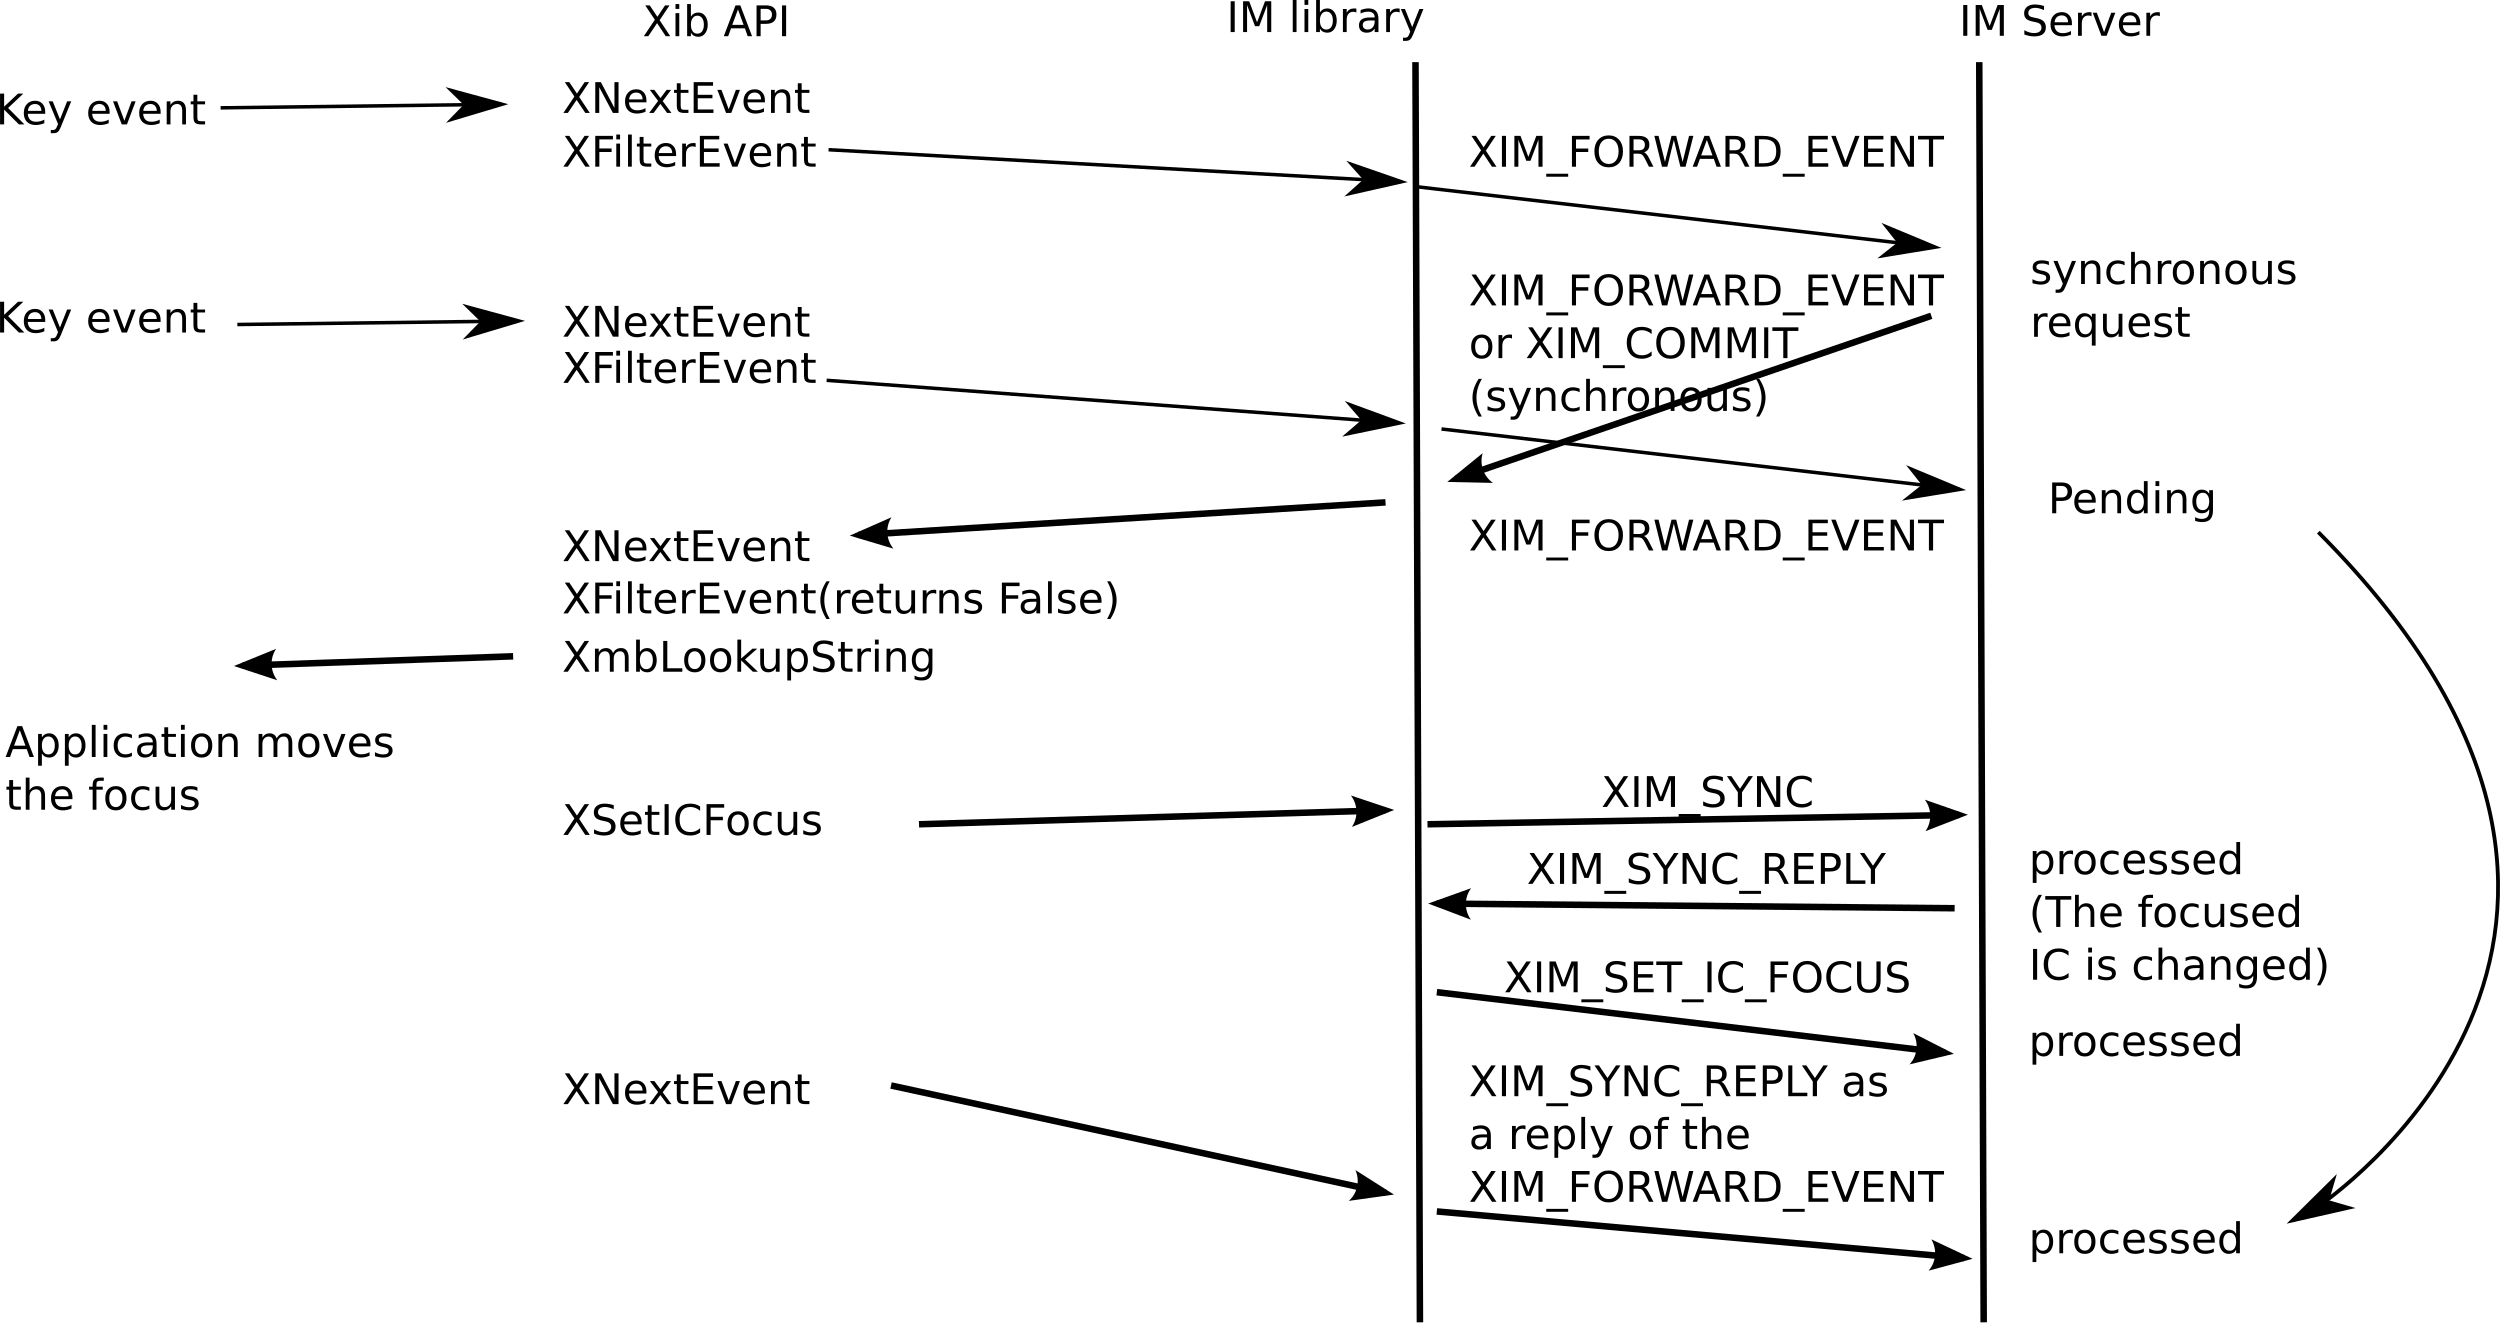
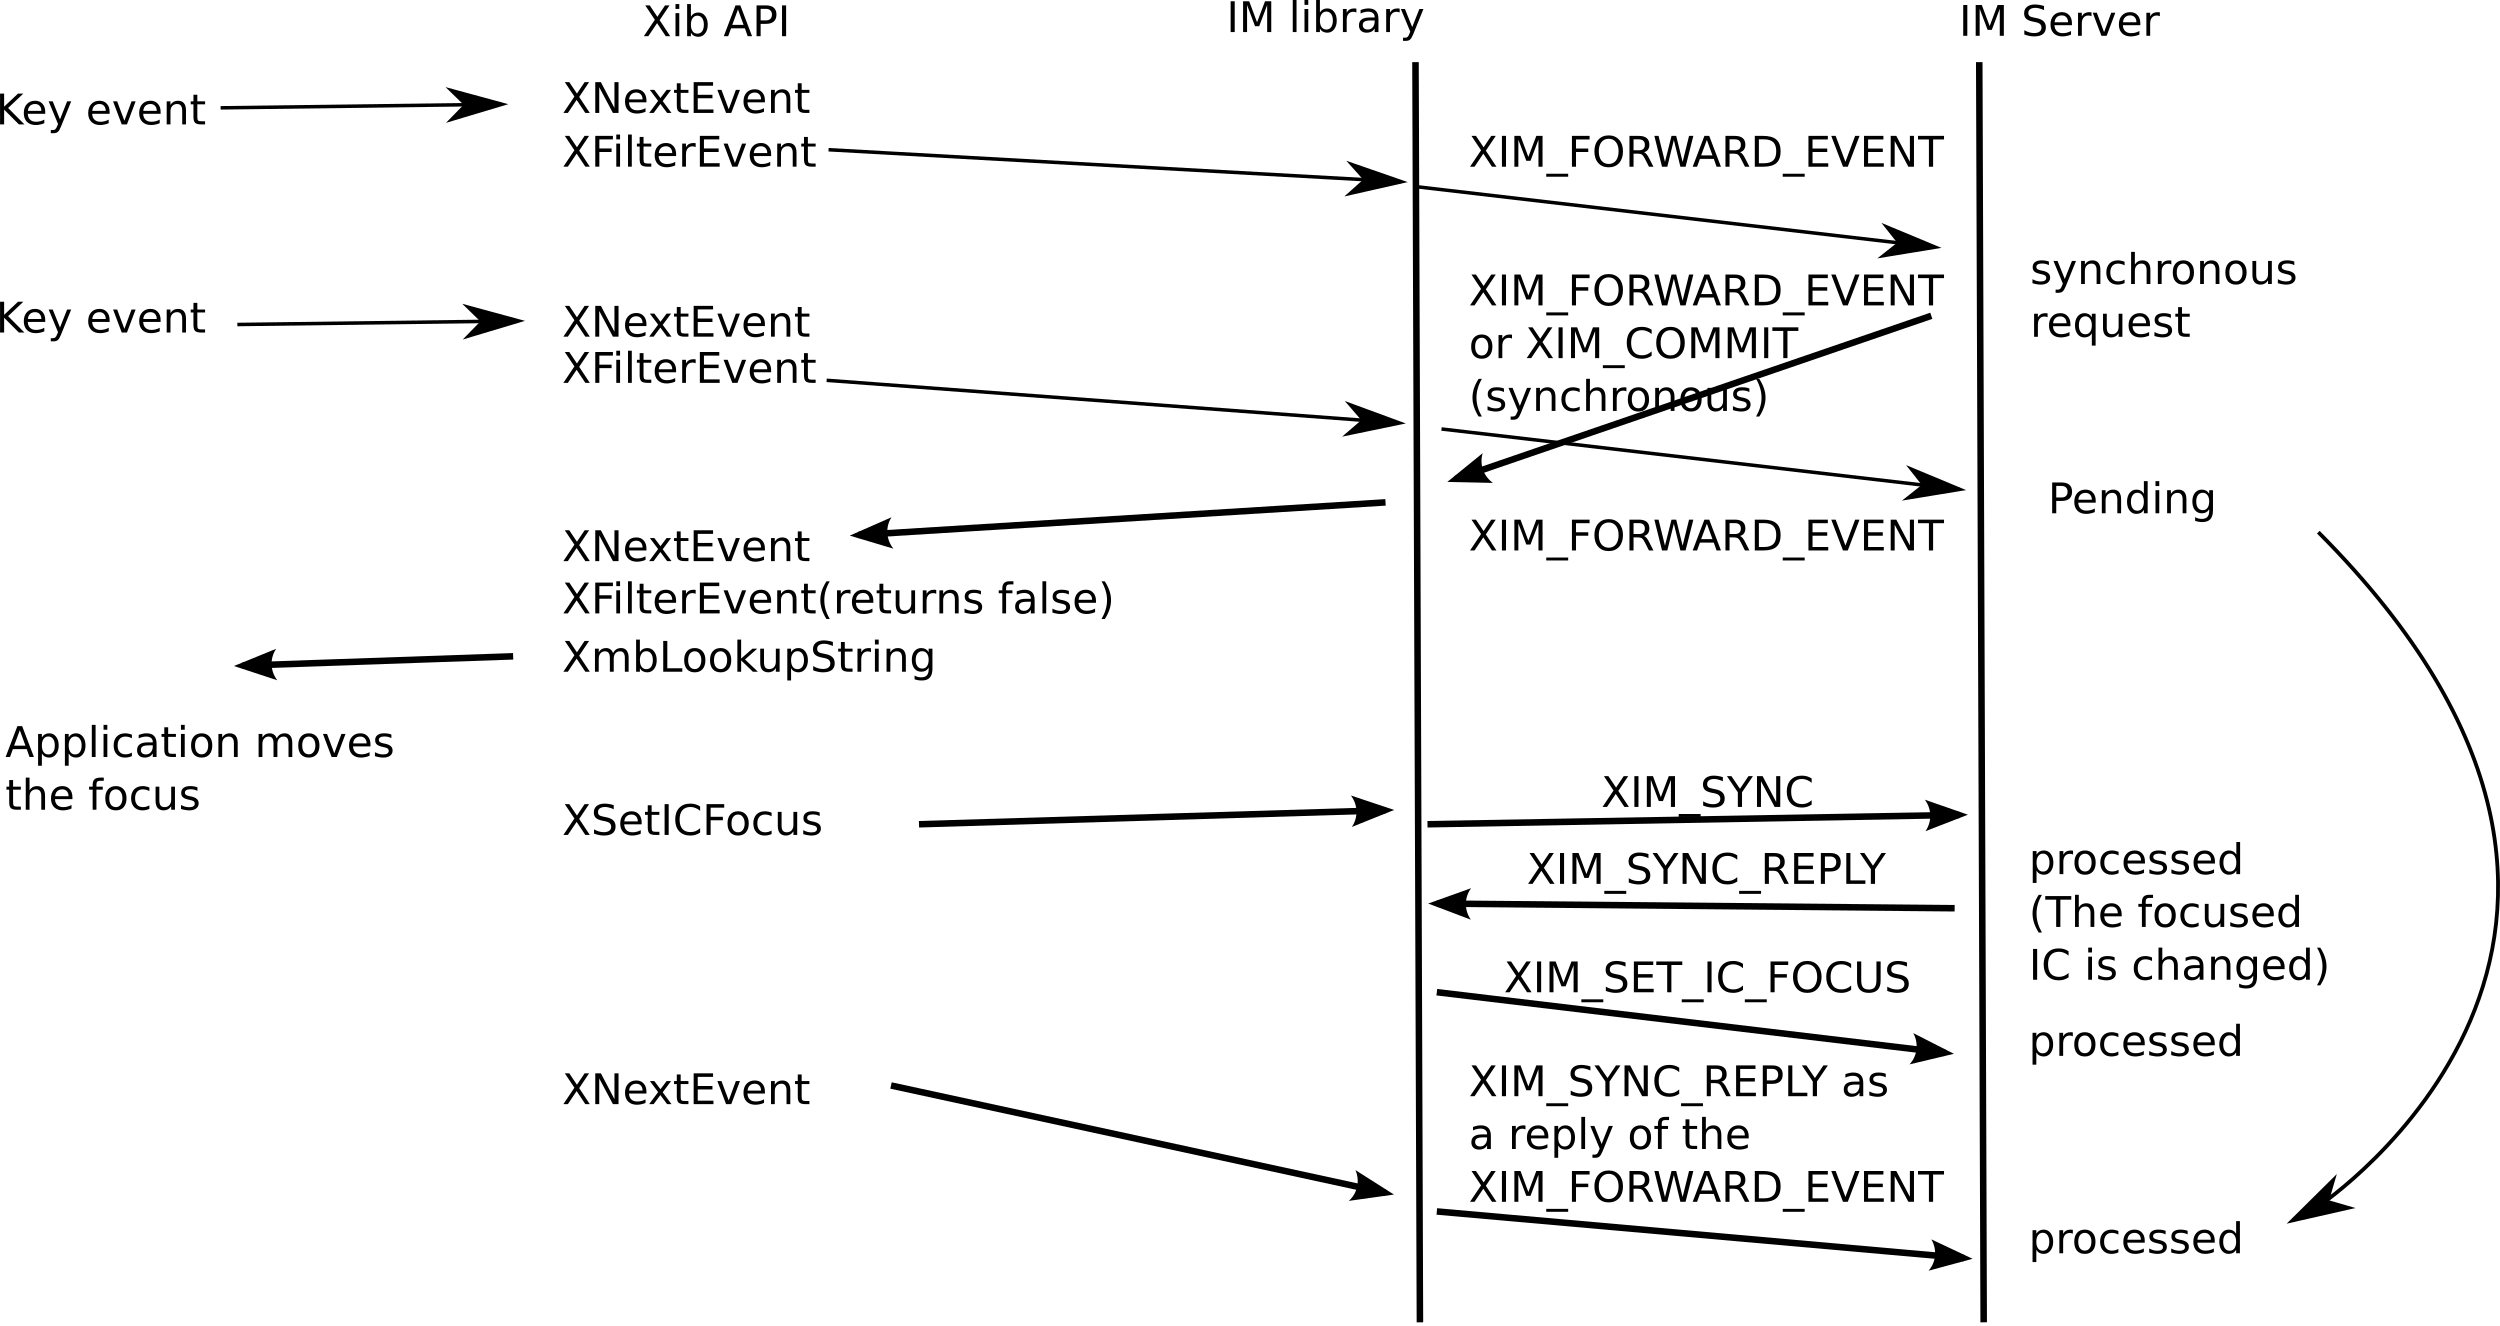
<svg xmlns="http://www.w3.org/2000/svg" width="382.789" height="202.966" id="svg2" version="1.1">
  <defs id="defs4">
    <marker orient="auto" refY="0" refX="0" id="Arrow2Mstart" style="overflow:visible">
      <path id="path4867" style="font-size:12px;fill-rule:evenodd;stroke-width:0.625;stroke-linejoin:round" d="M 8.719,4.034 -2.207,0.016 8.719,-4.002 c -1.745,2.372 -1.735,5.617 -6e-7,8.035 z" transform="scale(0.6,0.6)" />
    </marker>
    <marker orient="auto" refY="0" refX="0" id="Arrow2Mend" style="overflow:visible">
      <path id="path4870" style="font-size:12px;fill-rule:evenodd;stroke-width:0.625;stroke-linejoin:round" d="M 8.719,4.034 -2.207,0.016 8.719,-4.002 c -1.745,2.372 -1.735,5.617 -6e-7,8.035 z" transform="scale(-0.6,-0.6)" />
    </marker>
    <marker orient="auto" refY="0" refX="0" id="Arrow1Send" style="overflow:visible">
      <path id="path4858" d="M 0,0 5,-5 -12.5,0 5,5 0,0 z" style="fill-rule:evenodd;stroke:#000000;stroke-width:1pt;marker-start:none" transform="matrix(-0.2,0,0,-0.2,-1.2,0)" />
    </marker>
    <marker orient="auto" refY="0" refX="0" id="Arrow1Lstart" style="overflow:visible">
      <path id="path3946" d="M 0,0 5,-5 -12.5,0 5,5 0,0 z" style="fill-rule:evenodd;stroke:#000000;stroke-width:1pt;marker-start:none" transform="matrix(0.8,0,0,0.8,10,0)" />
    </marker>
    <marker orient="auto" refY="0" refX="0" id="Arrow1Lend" style="overflow:visible">
      <path id="path3949" d="M 0,0 5,-5 -12.5,0 5,5 0,0 z" style="fill-rule:evenodd;stroke:#000000;stroke-width:1pt;marker-start:none" transform="matrix(-0.8,0,0,-0.8,-10,0)" />
    </marker>
    <marker orient="auto" refY="0" refX="0" id="Arrow1Lend-6" style="overflow:visible">
      <path id="path3949-6" d="M 0,0 5,-5 -12.5,0 5,5 0,0 z" style="fill-rule:evenodd;stroke:#000000;stroke-width:1pt;marker-start:none" transform="matrix(-0.8,0,0,-0.8,-10,0)" />
    </marker>
    <marker orient="auto" refY="0" refX="0" id="Arrow1Lend-1" style="overflow:visible">
      <path id="path3949-1" d="M 0,0 5,-5 -12.5,0 5,5 0,0 z" style="fill-rule:evenodd;stroke:#000000;stroke-width:1pt;marker-start:none" transform="matrix(-0.8,0,0,-0.8,-10,0)" />
    </marker>
    <marker orient="auto" refY="0" refX="0" id="Arrow1Lend-9" style="overflow:visible">
      <path id="path3949-69" d="M 0,0 5,-5 -12.5,0 5,5 0,0 z" style="fill-rule:evenodd;stroke:#000000;stroke-width:1pt;marker-start:none" transform="matrix(-0.8,0,0,-0.8,-10,0)" />
    </marker>
    <marker orient="auto" refY="0" refX="0" id="Arrow1Lend-5" style="overflow:visible">
      <path id="path3949-4" d="M 0,0 5,-5 -12.5,0 5,5 0,0 z" style="fill-rule:evenodd;stroke:#000000;stroke-width:1pt;marker-start:none" transform="matrix(-0.8,0,0,-0.8,-10,0)" />
    </marker>
    <marker orient="auto" refY="0" refX="0" id="Arrow1Lend-52" style="overflow:visible">
      <path id="path3949-44" d="M 0,0 5,-5 -12.5,0 5,5 0,0 z" style="fill-rule:evenodd;stroke:#000000;stroke-width:1pt;marker-start:none" transform="matrix(-0.8,0,0,-0.8,-10,0)" />
    </marker>
    <marker orient="auto" refY="0" refX="0" id="Arrow1Lend-0" style="overflow:visible">
      <path id="path3949-7" d="M 0,0 5,-5 -12.5,0 5,5 0,0 z" style="fill-rule:evenodd;stroke:#000000;stroke-width:1pt;marker-start:none" transform="matrix(-0.8,0,0,-0.8,-10,0)" />
    </marker>
    <marker orient="auto" refY="0" refX="0" id="Arrow1Lend-0-8" style="overflow:visible">
      <path id="path3949-7-3" d="M 0,0 5,-5 -12.5,0 5,5 0,0 z" style="fill-rule:evenodd;stroke:#000000;stroke-width:1pt;marker-start:none" transform="matrix(-0.8,0,0,-0.8,-10,0)" />
    </marker>
    <marker orient="auto" refY="0" refX="0" id="Arrow1Lend-0-9" style="overflow:visible">
      <path id="path3949-7-9" d="M 0,0 5,-5 -12.5,0 5,5 0,0 z" style="fill-rule:evenodd;stroke:#000000;stroke-width:1pt;marker-start:none" transform="matrix(-0.8,0,0,-0.8,-10,0)" />
    </marker>
    <marker orient="auto" refY="0" refX="0" id="Arrow1Lend-0-9-9" style="overflow:visible">
      <path id="path3949-7-9-5" d="M 0,0 5,-5 -12.5,0 5,5 0,0 z" style="fill-rule:evenodd;stroke:#000000;stroke-width:1pt;marker-start:none" transform="matrix(-0.8,0,0,-0.8,-10,0)" />
    </marker>
    <marker orient="auto" refY="0" refX="0" id="Arrow1Lend-0-9-1" style="overflow:visible">
      <path id="path3949-7-9-1" d="M 0,0 5,-5 -12.5,0 5,5 0,0 z" style="fill-rule:evenodd;stroke:#000000;stroke-width:1pt;marker-start:none" transform="matrix(-0.8,0,0,-0.8,-10,0)" />
    </marker>
    <marker orient="auto" refY="0" refX="0" id="Arrow1Lend-0-5" style="overflow:visible">
      <path id="path3949-7-5" d="M 0,0 5,-5 -12.5,0 5,5 0,0 z" style="fill-rule:evenodd;stroke:#000000;stroke-width:1pt;marker-start:none" transform="matrix(-0.8,0,0,-0.8,-10,0)" />
    </marker>
    <marker orient="auto" refY="0" refX="0" id="Arrow1Lend-0-6" style="overflow:visible">
      <path id="path3949-7-7" d="M 0,0 5,-5 -12.5,0 5,5 0,0 z" style="fill-rule:evenodd;stroke:#000000;stroke-width:1pt;marker-start:none" transform="matrix(-0.8,0,0,-0.8,-10,0)" />
    </marker>
    <marker orient="auto" refY="0" refX="0" id="Arrow1Lend-0-0" style="overflow:visible">
      <path id="path3949-7-39" d="M 0,0 5,-5 -12.5,0 5,5 0,0 z" style="fill-rule:evenodd;stroke:#000000;stroke-width:1pt;marker-start:none" transform="matrix(-0.8,0,0,-0.8,-10,0)" />
    </marker>
    <marker orient="auto" refY="0" refX="0" id="Arrow1Lend-0-9-3" style="overflow:visible">
      <path id="path3949-7-9-6" d="M 0,0 5,-5 -12.5,0 5,5 0,0 z" style="fill-rule:evenodd;stroke:#000000;stroke-width:1pt;marker-start:none" transform="matrix(-0.8,0,0,-0.8,-10,0)" />
    </marker>
    <marker orient="auto" refY="0" refX="0" id="Arrow1Lend-50" style="overflow:visible">
      <path id="path3949-64" d="M 0,0 5,-5 -12.5,0 5,5 0,0 z" style="fill-rule:evenodd;stroke:#000000;stroke-width:1pt;marker-start:none" transform="matrix(-0.8,0,0,-0.8,-10,0)" />
    </marker>
    <marker orient="auto" refY="0" refX="0" id="Arrow1Lend-4" style="overflow:visible">
      <path id="path3949-3" d="M 0,0 5,-5 -12.5,0 5,5 0,0 z" style="fill-rule:evenodd;stroke:#000000;stroke-width:1pt;marker-start:none" transform="matrix(-0.8,0,0,-0.8,-10,0)" />
    </marker>
    <marker orient="auto" refY="0" refX="0" id="Arrow1Lend-4-0" style="overflow:visible">
      <path id="path3949-3-4" d="M 0,0 5,-5 -12.5,0 5,5 0,0 z" style="fill-rule:evenodd;stroke:#000000;stroke-width:1pt;marker-start:none" transform="matrix(-0.8,0,0,-0.8,-10,0)" />
    </marker>
    <marker orient="auto" refY="0" refX="0" id="Arrow1Lend-14" style="overflow:visible">
      <path id="path3949-447" d="M 0,0 5,-5 -12.5,0 5,5 0,0 z" style="fill-rule:evenodd;stroke:#000000;stroke-width:1pt;marker-start:none" transform="matrix(-0.8,0,0,-0.8,-10,0)" />
    </marker>
    <marker orient="auto" refY="0" refX="0" id="Arrow1Lend-0-2" style="overflow:visible">
      <path id="path3949-7-58" d="M 0,0 5,-5 -12.5,0 5,5 0,0 z" style="fill-rule:evenodd;stroke:#000000;stroke-width:1pt;marker-start:none" transform="matrix(-0.8,0,0,-0.8,-10,0)" />
    </marker>
  </defs>
  <g id="layer1" transform="translate(-47.41825,-76.43843)">
    <text xml:space="preserve" style="font-size:6.467px;font-style:normal;font-weight:normal;fill:#000000;fill-opacity:1;stroke:none;font-family:Bitstream Vera Sans" x="46.784" y="95.489" id="text2816">
      <tspan id="tspan2818" x="46.784" y="95.489">Key event</tspan>
    </text>
    <text xml:space="preserve" style="font-size:6.467px;font-style:normal;font-weight:normal;fill:#000000;fill-opacity:1;stroke:none;font-family:Bitstream Vera Sans" x="46.784" y="127.36" id="text2820">
      <tspan id="tspan2822" x="46.784" y="127.36">Key event</tspan>
    </text>
    <text xml:space="preserve" style="font-size:6.467px;font-style:normal;font-weight:normal;fill:#000000;fill-opacity:1;stroke:none;font-family:Bitstream Vera Sans" x="145.809" y="81.978" id="text2830">
      <tspan id="tspan2832" x="145.809" y="81.978">Xib API</tspan>
    </text>
    <text xml:space="preserve" style="font-size:6.467px;font-style:normal;font-weight:normal;fill:#000000;fill-opacity:1;stroke:none;font-family:Bitstream Vera Sans" x="235.207" y="81.352" id="text2834">
      <tspan id="tspan2836" x="235.207" y="81.352">IM library</tspan>
    </text>
    <text xml:space="preserve" style="font-size:6.467px;font-style:normal;font-weight:normal;fill:#000000;fill-opacity:1;stroke:none;font-family:Bitstream Vera Sans" x="133.491" y="93.733" id="text2838">
      <tspan id="tspan2840" x="133.491" y="93.733">XNextEvent</tspan>
    </text>
    <text xml:space="preserve" style="font-size:6.467px;font-style:normal;font-weight:normal;fill:#000000;fill-opacity:1;stroke:none;font-family:Bitstream Vera Sans" x="133.491" y="101.956" id="text2842">
      <tspan id="tspan2844" x="133.491" y="101.956">XFilterEvent</tspan>
    </text>
    <text xml:space="preserve" style="font-size:6.467px;font-style:normal;font-weight:normal;fill:#000000;fill-opacity:1;stroke:none;font-family:Bitstream Vera Sans" x="133.491" y="127.987" id="text2846">
      <tspan id="tspan2848" x="133.491" y="127.987">XNextEvent</tspan>
    </text>
    <text xml:space="preserve" style="font-size:6.467px;font-style:normal;font-weight:normal;fill:#000000;fill-opacity:1;stroke:none;font-family:Bitstream Vera Sans" x="133.491" y="135.059" id="text2850">
      <tspan id="tspan2852" x="133.491" y="135.059">XFilterEvent</tspan>
    </text>
    <text xml:space="preserve" style="font-size:6.467px;font-style:normal;font-weight:normal;fill:#000000;fill-opacity:1;stroke:none;font-family:Bitstream Vera Sans" x="133.491" y="162.352" id="text2854">
      <tspan id="tspan2856" x="133.491" y="162.352">XNextEvent</tspan>
    </text>
    <text xml:space="preserve" style="font-size:6.467px;font-style:normal;font-weight:normal;fill:#000000;fill-opacity:1;stroke:none;font-family:Bitstream Vera Sans" x="133.491" y="170.358" id="text2858">
-       <tspan id="tspan2860" x="133.491" y="170.358">XFilterEvent(returns False)</tspan>
+       <tspan id="tspan2860" x="133.491" y="170.358">XFilterEvent(returns false)</tspan>
    </text>
    <text xml:space="preserve" style="font-size:6.467px;font-style:normal;font-weight:normal;fill:#000000;fill-opacity:1;stroke:none;font-family:Bitstream Vera Sans" x="133.491" y="179.288" id="text2862">
      <tspan id="tspan2864" x="133.491" y="179.288">XmbLookupString</tspan>
    </text>
    <text xml:space="preserve" style="font-size:6.467px;font-style:normal;font-weight:normal;fill:#000000;fill-opacity:1;stroke:none;font-family:Bitstream Vera Sans" x="272.318" y="101.963" id="text2899">
      <tspan id="tspan2901" x="272.318" y="101.963">XIM_FORWARD_EVENT</tspan>
    </text>
    <text xml:space="preserve" style="font-size:6.467px;font-style:normal;font-weight:normal;fill:#000000;fill-opacity:1;stroke:none;font-family:Bitstream Vera Sans" x="272.318" y="123.193" id="text2903">
      <tspan id="tspan2905" x="272.318" y="123.193">XIM_FORWARD_EVENT</tspan>
      <tspan x="272.318" y="131.276" id="tspan2907">or XIM_COMMIT</tspan>
      <tspan x="272.318" y="139.359" id="tspan2909">(synchronous)</tspan>
    </text>
    <text xml:space="preserve" style="font-size:6.467px;font-style:normal;font-weight:normal;fill:#000000;fill-opacity:1;stroke:none;font-family:Bitstream Vera Sans" x="272.318" y="160.72" id="text2911">
      <tspan id="tspan2913" x="272.318" y="160.72">XIM_FORWARD_EVENT</tspan>
    </text>
    <text xml:space="preserve" style="font-size:6.467px;font-style:normal;font-weight:normal;fill:#000000;fill-opacity:1;stroke:none;font-family:Bitstream Vera Sans" x="292.599" y="199.995" id="text2915">
      <tspan id="tspan2917" x="292.599" y="199.995">XIM_SYNC</tspan>
    </text>
    <text xml:space="preserve" style="font-size:6.467px;font-style:normal;font-weight:normal;fill:#000000;fill-opacity:1;stroke:none;font-family:Bitstream Vera Sans" x="281.206" y="211.769" id="text2919">
      <tspan id="tspan2921" x="281.206" y="211.769">XIM_SYNC_REPLY</tspan>
    </text>
    <text xml:space="preserve" style="font-size:6.467px;font-style:normal;font-weight:normal;fill:#000000;fill-opacity:1;stroke:none;font-family:Bitstream Vera Sans" x="277.697" y="228.37" id="text2933">
      <tspan id="tspan2935" x="277.697" y="228.37">XIM_SET_IC_FOCUS</tspan>
    </text>
    <text xml:space="preserve" style="font-size:6.467px;font-style:normal;font-weight:normal;fill:#000000;fill-opacity:1;stroke:none;font-family:Bitstream Vera Sans" x="272.318" y="244.285" id="text2937">
      <tspan id="tspan2939" x="272.318" y="244.285">XIM_SYNC_REPLY as</tspan>
      <tspan x="272.318" y="252.369" id="tspan2941">a reply of the </tspan>
      <tspan x="272.318" y="260.452" id="tspan2943">XIM_FORWARD_EVENT</tspan>
    </text>
    <text xml:space="preserve" style="font-size:6.467px;font-style:normal;font-weight:normal;fill:#000000;fill-opacity:1;stroke:none;font-family:Bitstream Vera Sans" x="347.379" y="81.921" id="text2953">
      <tspan id="tspan2955" x="347.379" y="81.921">IM Server</tspan>
    </text>
    <text xml:space="preserve" style="font-size:6.467px;font-style:normal;font-weight:normal;fill:#000000;fill-opacity:1;stroke:none;font-family:Bitstream Vera Sans" x="358.277" y="119.926" id="text2957">
      <tspan id="tspan2959" x="358.277" y="119.926">synchronous</tspan>
      <tspan x="358.277" y="128.01" id="tspan2961">request</tspan>
    </text>
    <text xml:space="preserve" style="font-size:6.467px;font-style:normal;font-weight:normal;fill:#000000;fill-opacity:1;stroke:none;font-family:Bitstream Vera Sans" x="358.071" y="210.28" id="text2967">
      <tspan id="tspan2969" x="358.071" y="210.28">processed</tspan>
      <tspan x="358.071" y="218.363" id="tspan2971">(The focused</tspan>
      <tspan x="358.071" y="226.447" id="tspan2973">IC is changed)</tspan>
    </text>
    <text xml:space="preserve" style="font-size:6.467px;font-style:normal;font-weight:normal;fill:#000000;fill-opacity:1;stroke:none;font-family:Bitstream Vera Sans" x="358.04" y="238.108" id="text2975">
      <tspan id="tspan2977" x="358.04" y="238.108">processed</tspan>
    </text>
    <text xml:space="preserve" style="font-size:6.467px;font-style:normal;font-weight:normal;fill:#000000;fill-opacity:1;stroke:none;font-family:Bitstream Vera Sans" x="358.04" y="268.334" id="text2979">
      <tspan id="tspan2981" x="358.04" y="268.334">processed</tspan>
    </text>
    <path style="fill:none;stroke:#000000;stroke-width:0.539px;stroke-linecap:butt;stroke-linejoin:miter;stroke-opacity:1;marker-end:url(#Arrow1Lend);display:inline" d="m 264.363,105.035 79.293,9.238" id="path2987" />
    <path style="fill:none;stroke:#000000;stroke-width:0.539px;stroke-linecap:butt;stroke-linejoin:miter;stroke-opacity:1;marker-end:url(#Arrow1Lend);display:inline" d="m 268.135,142.123 79.293,9.238" id="path2987-1" />
    <text xml:space="preserve" style="font-size:6.467px;font-style:normal;font-weight:normal;fill:#000000;fill-opacity:1;stroke:none;font-family:Bitstream Vera Sans" x="133.491" y="204.281" id="text2866-5">
      <tspan id="tspan2868-5" x="133.491" y="204.281">XSetICFocus</tspan>
    </text>
    <text xml:space="preserve" style="font-size:6.467px;font-style:normal;font-weight:normal;fill:#000000;fill-opacity:1;stroke:none;font-family:Bitstream Vera Sans" x="133.491" y="245.5" id="text2846-4">
      <tspan id="tspan2848-7" x="133.491" y="245.5">XNextEvent</tspan>
    </text>
    <path style="fill:none;stroke:#000000;stroke-width:0.539px;stroke-linecap:butt;stroke-linejoin:miter;stroke-opacity:1;marker-end:url(#Arrow1Lend-0);display:inline" d="M 81.2,92.949 124.204,92.404" id="path5048" />
    <path style="fill:none;stroke:#000000;stroke-width:0.539px;stroke-linecap:butt;stroke-linejoin:miter;stroke-opacity:1;marker-end:url(#Arrow1Lend-0);display:inline" d="m 83.759,126.125 43.004,-0.544" id="path5048-6" />
    <path style="fill:none;stroke:#000000;stroke-width:0.539px;stroke-linecap:butt;stroke-linejoin:miter;stroke-opacity:1;marker-end:url(#Arrow1Lend-0-9);display:inline" d="m 174.285,99.364 87.641,4.899" id="path5302" />
    <path style="fill:none;stroke:#000000;stroke-width:0.539px;stroke-linecap:butt;stroke-linejoin:miter;stroke-opacity:1;marker-end:url(#Arrow1Lend-0-9)" d="m 173.991,134.669 87.641,6.532" id="path5302-2" />
    <text xml:space="preserve" style="font-size:6.467px;font-style:normal;font-weight:normal;fill:#000000;fill-opacity:1;stroke:none;font-family:Bitstream Vera Sans" x="48.236" y="192.341" id="text5618">
      <tspan id="tspan5620" x="48.236" y="192.341">Application moves</tspan>
      <tspan x="48.236" y="200.424" id="tspan5622">the focus</tspan>
    </text>
    <path style="fill:none;stroke:#000000;stroke-width:0.585px;stroke-linecap:butt;stroke-linejoin:miter;stroke-opacity:1;marker-end:url(#Arrow1Lend-4)" d="m 402.388,157.926 c 61.852,62.001 0.165,103.108 0,103.216 l -3.854,2.115" id="path6164-3" />
    <text xml:space="preserve" style="font-size:6.467px;font-style:normal;font-weight:normal;fill:#000000;fill-opacity:1;stroke:none;font-family:Bitstream Vera Sans" x="360.998" y="155.029" id="text6848">
      <tspan id="tspan6850" x="360.998" y="155.029">Pending</tspan>
    </text>
    <path style="fill:none;stroke:#000000;stroke-width:1px;stroke-linecap:butt;stroke-linejoin:miter;stroke-opacity:1;marker-end:url(#Arrow2Mend);display:inline" d="m 295.714,348.345 -72.857,25" id="path4838" transform="translate(47.41825,-223.5566)" />
    <path style="fill:none;stroke:#000000;stroke-width:1px;stroke-linecap:butt;stroke-linejoin:miter;stroke-opacity:1;marker-end:url(#Arrow2Mend);display:inline" d="m 212.143,376.916 -80.714,5" id="path6508" transform="translate(47.41825,-223.5566)" />
    <path style="fill:none;stroke:#000000;stroke-width:1px;stroke-linecap:butt;stroke-linejoin:miter;stroke-opacity:1;marker-end:url(#Arrow2Mend)" d="M 218.571,426.202 300,424.773" id="path6746" transform="translate(47.41825,-223.5566)" />
    <path style="fill:none;stroke:#000000;stroke-width:1px;stroke-linecap:butt;stroke-linejoin:miter;stroke-opacity:1;marker-start:none;marker-end:url(#Arrow2Mend)" d="M 299.286,439.059 220,438.345" id="path6748" transform="translate(47.41825,-223.5566)" />
    <path style="fill:none;stroke:#000000;stroke-width:1px;stroke-linecap:butt;stroke-linejoin:miter;stroke-opacity:1;marker-end:url(#Arrow2Mend)" d="m 220,451.916 77.857,9.286" id="path6750" transform="translate(47.41825,-223.5566)" />
    <path style="fill:none;stroke:#000000;stroke-width:1px;stroke-linecap:butt;stroke-linejoin:miter;stroke-opacity:1;marker-end:url(#Arrow2Mend)" d="m 220,485.487 80.714,7.143" id="path6752" transform="translate(47.41825,-223.5566)" />
    <path style="fill:none;stroke:#000000;stroke-width:1px;stroke-linecap:butt;stroke-linejoin:miter;stroke-opacity:1;marker-end:url(#Arrow2Mend)" d="m 140.714,426.202 71.429,-2.143" id="path6754" transform="translate(47.41825,-223.5566)" />
    <path style="fill:none;stroke:#000000;stroke-width:1px;stroke-linecap:butt;stroke-linejoin:miter;stroke-opacity:1;marker-end:url(#Arrow2Mend)" d="m 78.571,400.487 -41.429,1.429" id="path6758" transform="translate(47.41825,-223.5566)" />
    <path style="fill:none;stroke:#000000;stroke-width:1px;stroke-linecap:butt;stroke-linejoin:miter;stroke-opacity:1;marker-end:url(#Arrow2Mend)" d="m 136.429,466.202 75.714,16.429" id="path8600" transform="translate(47.41825,-223.5566)" />
    <path style="fill:none;stroke:#000000;stroke-width:1px;stroke-linecap:butt;stroke-linejoin:miter;stroke-opacity:1" d="m 216.733,9.512 c 0.679,192.954 0.679,192.954 0.679,192.954 l 0,0 0,0" id="path3426" transform="translate(47.41825,76.43843)" />
    <path style="fill:none;stroke:#000000;stroke-width:1px;stroke-linecap:butt;stroke-linejoin:miter;stroke-opacity:1" d="m 350.473,85.95 c 0.679,192.954 0.679,192.954 0.679,192.954 l 0,0 0,0" id="path3426-4" />
  </g>
</svg>
